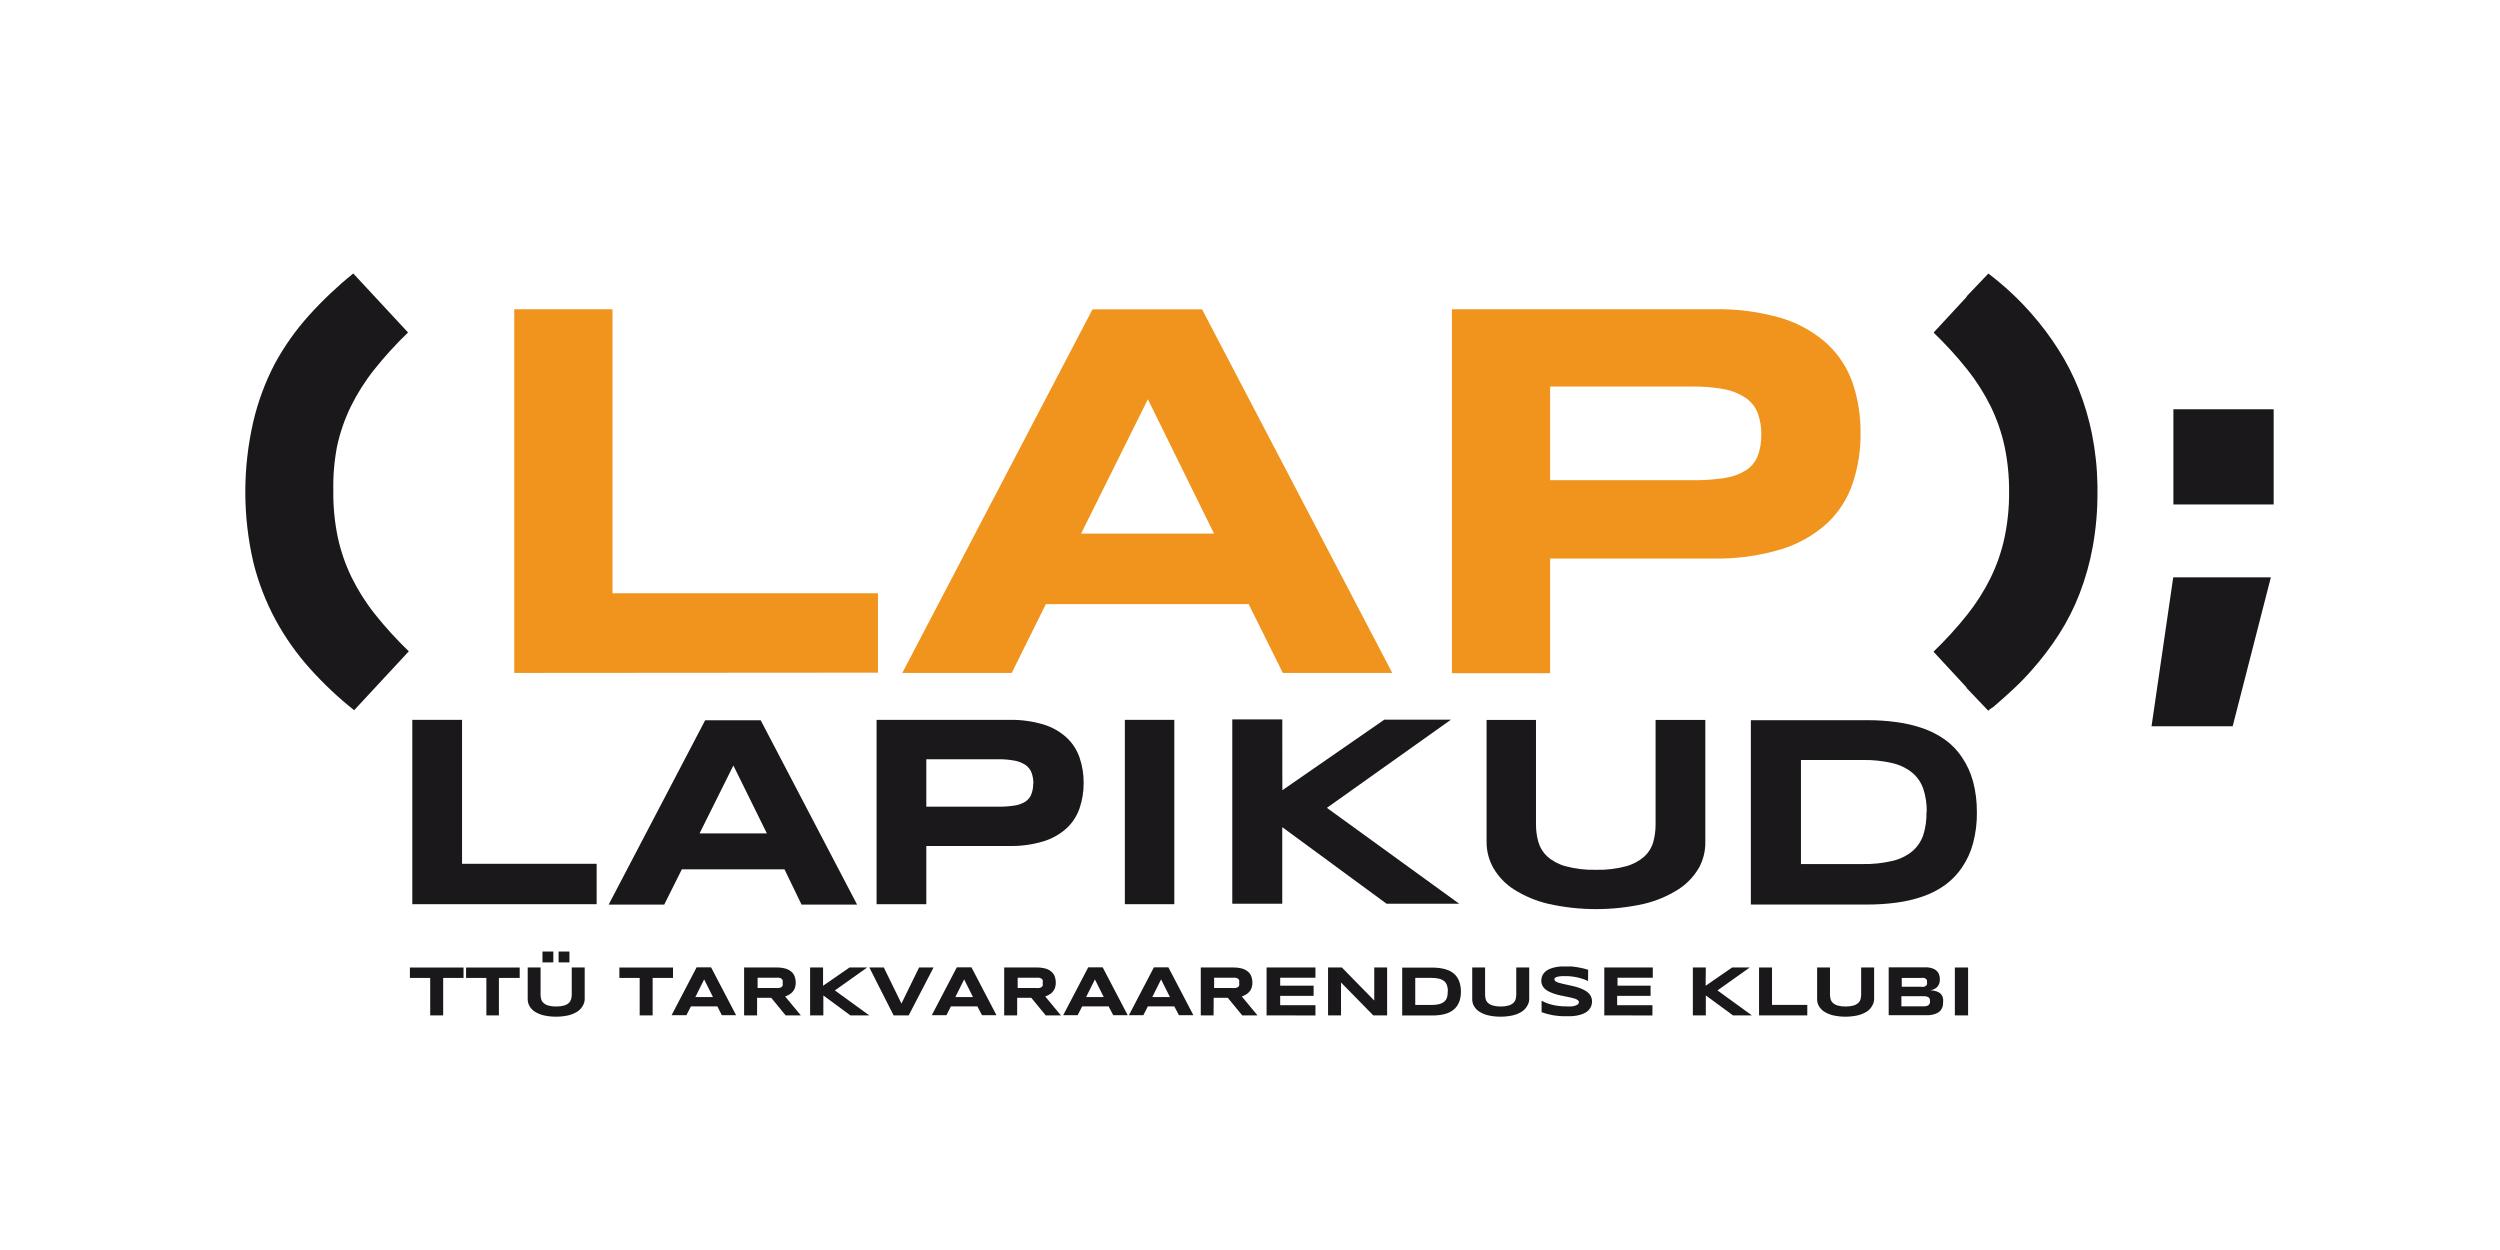
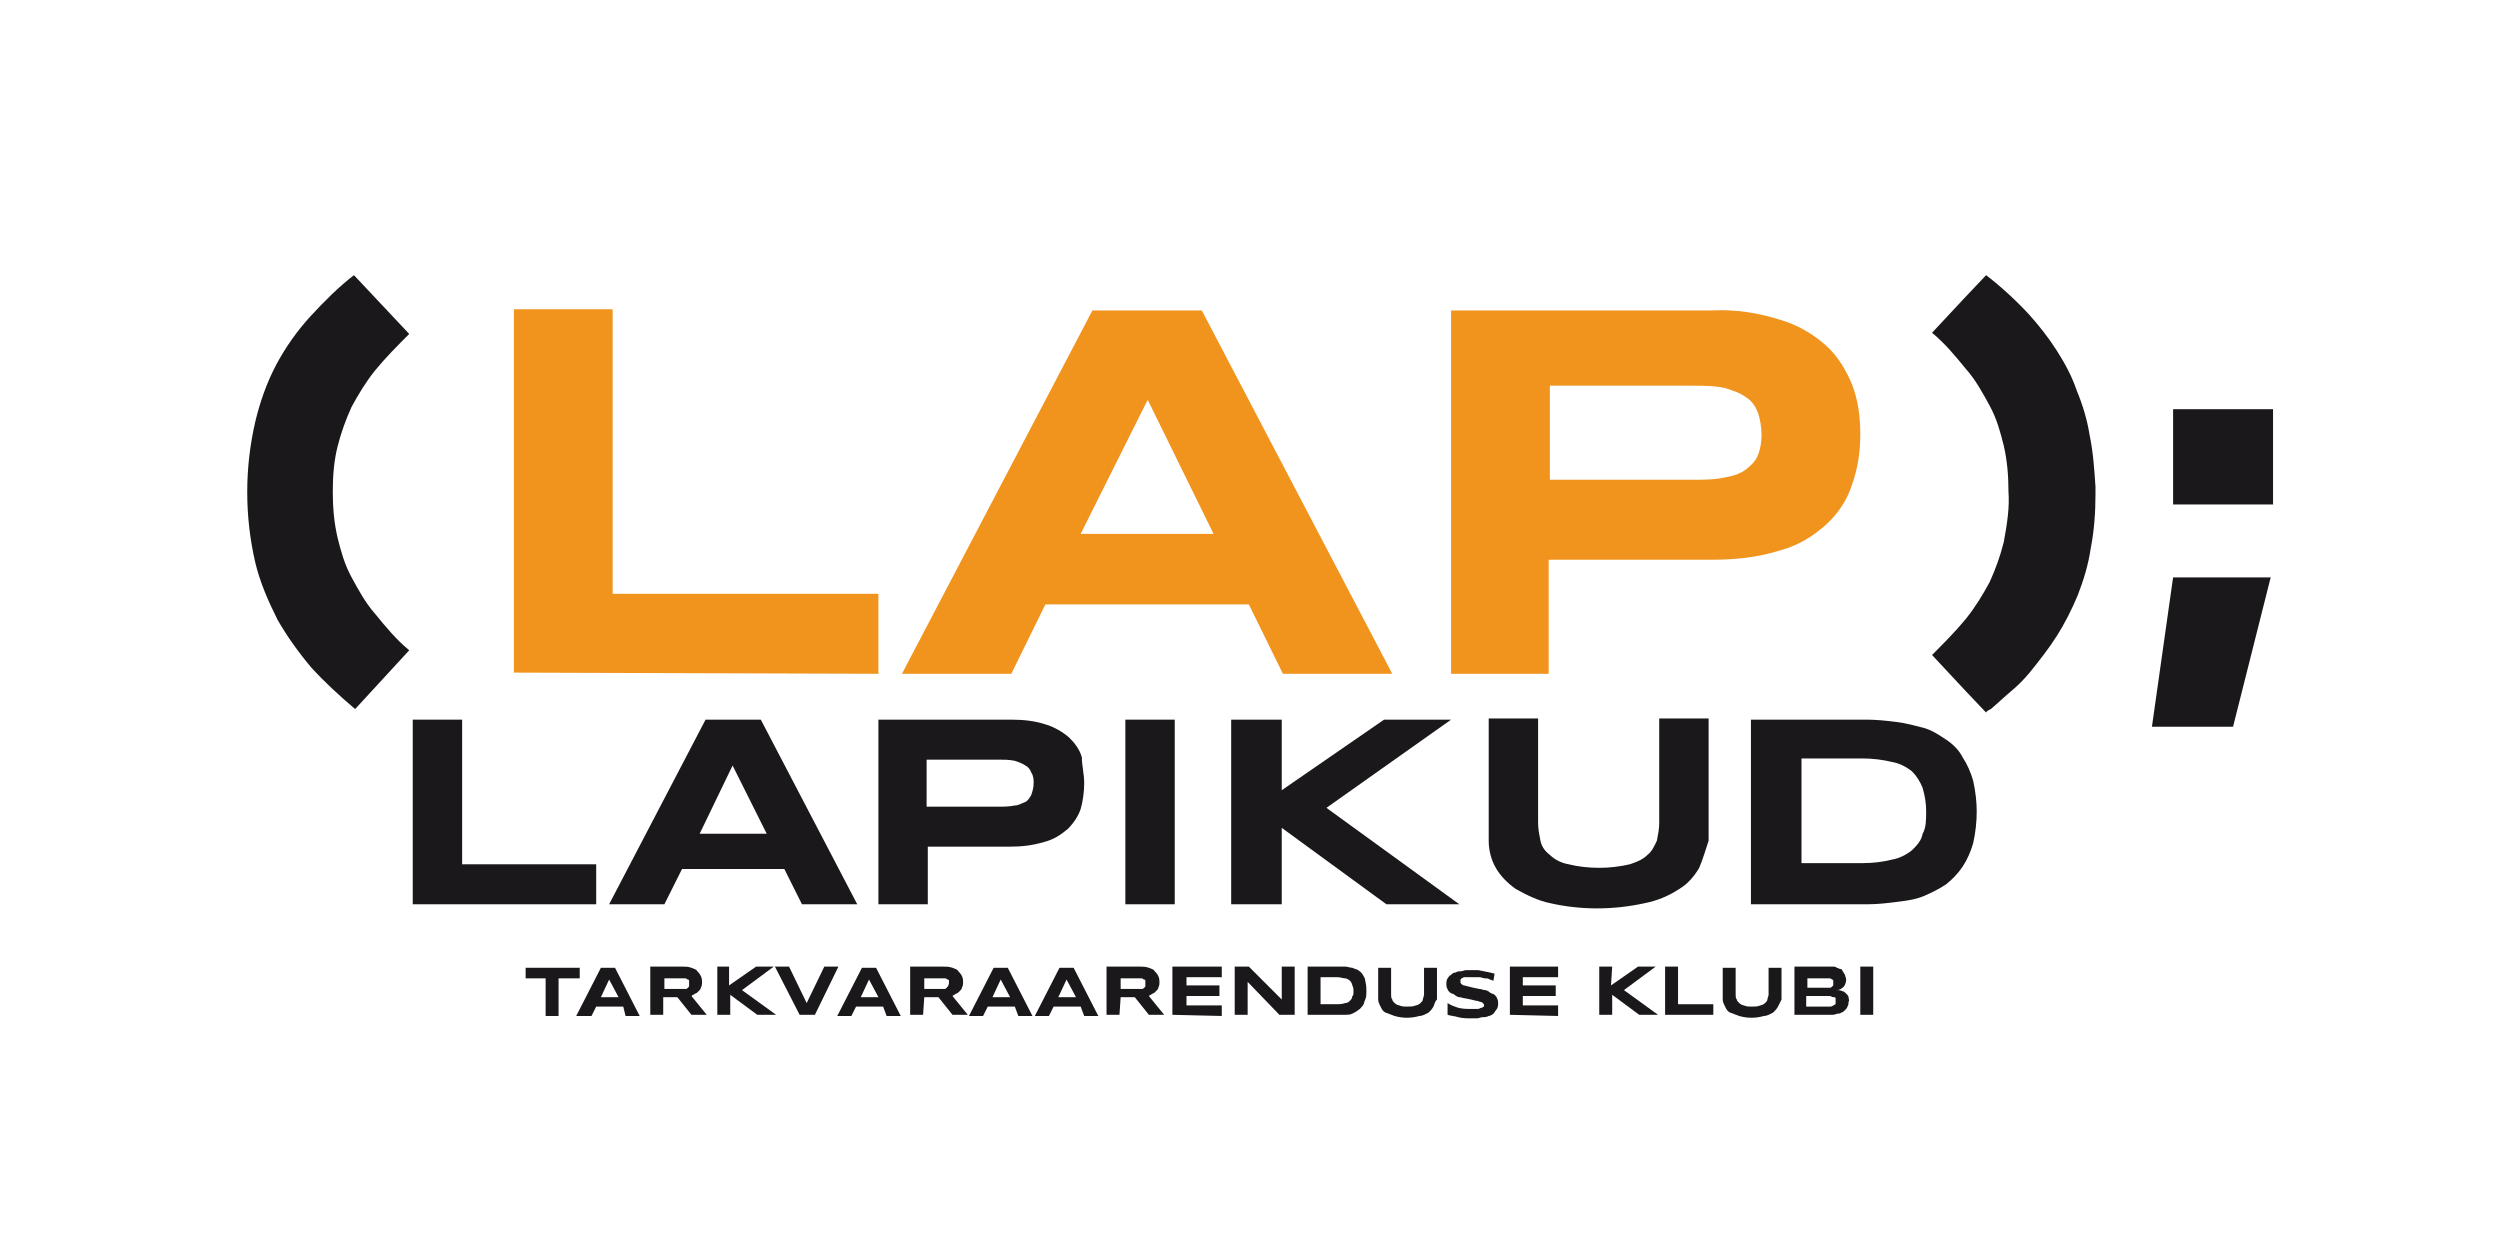
- <svg xmlns="http://www.w3.org/2000/svg" width="74.999mm" height="37.499mm" viewBox="0 0 74.999 37.499" version="1.1" id="svg4583">
-   <defs id="defs4577" />
+ <svg xmlns="http://www.w3.org/2000/svg" version="1.1" id="svg4583" x="0px" y="0px" viewBox="0 0 212.6 106.3" style="enable-background:new 0 0 212.6 106.3;" xml:space="preserve">
+   <style type="text/css">
+ 	.st0{fill:none;}
+ 	.st1{fill:#1A181B;}
+ 	.st2{fill:#F0941D;}
+ </style>
  <g id="layer1" transform="translate(0,-259.5006)">
-     <rect class="cls-3" x="0" y="259.501" width="74.999" height="37.499" id="rect390" style="fill:none;stroke-width:0.265" />
-     <path class="cls-4" d="m 12.369,286.626 v -5.53 h 1.492 v 4.318 h 4.038 v 1.212 z" id="path392" style="fill:#1a181b;fill-opacity:1;stroke-width:0.265" />
-     <path class="cls-4" d="m 23.535,285.581 h -3.08 l -0.529,1.058 h -1.667 l 2.895,-5.53 h 1.667 l 2.892,5.53 h -1.667 z m -2.548,-1.079 h 2.019 l -1.005,-2.037 z" id="path394" style="fill:#1a181b;fill-opacity:1;stroke-width:0.265" />
-     <path class="cls-4" d="m 32.509,282.985 a 2.312,2.312 0 0 1 -0.122,0.762 1.474,1.474 0 0 1 -0.389,0.601 1.836,1.836 0 0 1 -0.693,0.392 3.331,3.331 0 0 1 -1.037,0.14 h -2.479 v 1.746 h -1.492 v -5.53 h 3.969 a 3.379,3.379 0 0 1 1.037,0.138 1.818,1.818 0 0 1 0.693,0.392 1.476,1.476 0 0 1 0.389,0.598 2.297,2.297 0 0 1 0.124,0.762 z m -1.508,0.024 a 0.913,0.913 0 0 0 -0.056,-0.331 0.497,0.497 0 0 0 -0.18,-0.228 0.87,0.87 0 0 0 -0.325,-0.13 2.458,2.458 0 0 0 -0.495,-0.042 h -2.156 v 1.423 h 2.148 a 3.014,3.014 0 0 0 0.495,-0.034 0.844,0.844 0 0 0 0.325,-0.116 0.466,0.466 0 0 0 0.18,-0.214 0.863,0.863 0 0 0 0.058,-0.328 z" id="path396" style="fill:#1a181b;fill-opacity:1;stroke-width:0.265" />
-     <path class="cls-4" d="m 33.745,286.626 v -5.53 h 1.484 v 5.53 z" id="path398" style="fill:#1a181b;fill-opacity:1;stroke-width:0.265" />
-     <path class="cls-4" d="m 38.47,283.207 3.059,-2.117 h 2 l -3.723,2.646 3.969,2.876 h -2.178 l -3.13,-2.297 v 2.297 H 36.968 v -5.53 h 1.5 z" id="path400" style="fill:#1a181b;fill-opacity:1;stroke-width:0.265" />
-     <path class="cls-4" d="m 50.961,285.544 a 1.881,1.881 0 0 1 -0.616,0.64 3.358,3.358 0 0 1 -1.024,0.431 6.572,6.572 0 0 1 -2.873,0 3.35,3.35 0 0 1 -1.029,-0.431 1.884,1.884 0 0 1 -0.616,-0.64 1.572,1.572 0 0 1 -0.206,-0.794 v -3.651 h 1.482 v 3.13 a 1.91,1.91 0 0 0 0.071,0.529 0.945,0.945 0 0 0 0.265,0.434 1.368,1.368 0 0 0 0.548,0.294 3.175,3.175 0 0 0 0.915,0.108 3.141,3.141 0 0 0 0.91,-0.108 1.371,1.371 0 0 0 0.545,-0.294 0.931,0.931 0 0 0 0.265,-0.434 1.961,1.961 0 0 0 0.069,-0.529 v -3.13 h 1.492 v 3.664 a 1.572,1.572 0 0 1 -0.196,0.781 z" id="path402" style="fill:#1a181b;fill-opacity:1;stroke-width:0.265" />
-     <path class="cls-4" d="m 59.306,283.858 a 3.474,3.474 0 0 1 -0.116,0.945 2.405,2.405 0 0 1 -0.328,0.717 2.117,2.117 0 0 1 -0.508,0.529 2.611,2.611 0 0 1 -0.659,0.341 3.937,3.937 0 0 1 -0.794,0.188 6.302,6.302 0 0 1 -0.873,0.058 H 52.525 v -5.53 h 3.5 a 6.324,6.324 0 0 1 0.873,0.058 4.003,4.003 0 0 1 0.794,0.188 2.691,2.691 0 0 1 0.661,0.341 2.058,2.058 0 0 1 0.508,0.529 2.437,2.437 0 0 1 0.328,0.717 3.44,3.44 0 0 1 0.116,0.918 z m -1.505,0 a 2.101,2.101 0 0 0 -0.103,-0.693 1.093,1.093 0 0 0 -0.331,-0.484 1.487,1.487 0 0 0 -0.593,-0.286 3.625,3.625 0 0 0 -0.894,-0.095 h -1.852 v 3.122 h 1.852 a 3.617,3.617 0 0 0 0.894,-0.095 1.455,1.455 0 0 0 0.593,-0.288 1.119,1.119 0 0 0 0.331,-0.489 2.101,2.101 0 0 0 0.095,-0.691 z" id="path404" style="fill:#1a181b;fill-opacity:1;stroke-width:0.265" />
-     <path class="cls-4" d="m 13.295,288.838 v 1.124 h -0.389 v -1.124 h -0.609 v -0.312 h 1.609 v 0.312 z" id="path406" style="fill:#1a181b;fill-opacity:1;stroke-width:0.265" />
-     <path class="cls-4" d="m 14.967,288.838 v 1.124 h -0.376 v -1.124 h -0.609 v -0.312 h 1.609 v 0.312 z" id="path408" style="fill:#1a181b;fill-opacity:1;stroke-width:0.265" />
-     <path class="cls-4" d="m 17.478,289.682 a 0.489,0.489 0 0 1 -0.159,0.167 0.87,0.87 0 0 1 -0.265,0.111 1.712,1.712 0 0 1 -0.746,0 0.868,0.868 0 0 1 -0.265,-0.111 0.489,0.489 0 0 1 -0.159,-0.167 0.41,0.41 0 0 1 -0.053,-0.204 v -0.953 h 0.386 v 0.815 a 0.497,0.497 0 0 0 0.019,0.138 0.243,0.243 0 0 0 0.069,0.111 0.357,0.357 0 0 0 0.143,0.077 0.826,0.826 0 0 0 0.238,0.029 0.815,0.815 0 0 0 0.235,-0.029 0.357,0.357 0 0 0 0.143,-0.077 0.243,0.243 0 0 0 0.069,-0.111 0.508,0.508 0 0 0 0.019,-0.138 v -0.815 h 0.389 v 0.966 a 0.41,0.41 0 0 1 -0.064,0.191 z m -1.204,-1.31 v -0.325 h 0.325 v 0.325 z m 0.484,0 v -0.325 h 0.325 v 0.325 z" id="path410" style="fill:#1a181b;fill-opacity:1;stroke-width:0.265" />
-     <path class="cls-4" d="m 19.579,288.838 v 1.124 h -0.389 v -1.124 h -0.609 v -0.312 h 1.609 v 0.312 z" id="path412" style="fill:#1a181b;fill-opacity:1;stroke-width:0.265" />
-     <path class="cls-4" d="m 21.521,289.692 h -0.794 l -0.135,0.265 h -0.445 l 0.751,-1.437 h 0.434 l 0.751,1.437 h -0.429 z m -0.661,-0.28 h 0.529 l -0.265,-0.529 z" id="path414" style="fill:#1a181b;fill-opacity:1;stroke-width:0.265" />
-     <path class="cls-4" d="m 22.712,289.962 h -0.389 v -1.437 h 0.974 a 0.947,0.947 0 0 1 0.265,0.032 0.471,0.471 0 0 1 0.177,0.093 0.344,0.344 0 0 1 0.101,0.143 0.542,0.542 0 0 1 0.032,0.188 0.45,0.45 0 0 1 -0.026,0.159 0.37,0.37 0 0 1 -0.069,0.116 0.41,0.41 0 0 1 -0.101,0.082 0.688,0.688 0 0 1 -0.122,0.056 l 0.471,0.569 h -0.455 l -0.434,-0.529 h -0.423 z m 0.767,-0.984 a 0.204,0.204 0 0 0 0,-0.071 0.098,0.098 0 0 0 -0.037,-0.048 0.193,0.193 0 0 0 -0.071,-0.026 0.646,0.646 0 0 0 -0.114,0 h -0.529 v 0.307 h 0.529 a 0.632,0.632 0 0 0 0.114,0 0.193,0.193 0 0 0 0.071,-0.026 0.098,0.098 0 0 0 0.037,-0.048 0.206,0.206 0 0 0 0,-0.085 z" id="path416" style="fill:#1a181b;fill-opacity:1;stroke-width:0.265" />
-     <path class="cls-4" d="m 24.691,289.073 0.794,-0.548 h 0.529 l -0.968,0.688 1.032,0.749 h -0.566 l -0.812,-0.598 v 0.598 h -0.397 v -1.437 h 0.389 z" id="path418" style="fill:#1a181b;fill-opacity:1;stroke-width:0.265" />
-     <path class="cls-4" d="M 27.26,289.962 H 26.808 l -0.728,-1.437 h 0.434 l 0.529,1.082 0.529,-1.082 h 0.434 z" id="path420" style="fill:#1a181b;fill-opacity:1;stroke-width:0.265" />
-     <path class="cls-4" d="m 29.321,289.692 h -0.794 l -0.135,0.265 h -0.439 l 0.751,-1.437 h 0.439 l 0.751,1.437 h -0.434 z m -0.661,-0.28 h 0.529 l -0.265,-0.529 z" id="path422" style="fill:#1a181b;fill-opacity:1;stroke-width:0.265" />
-     <path class="cls-4" d="m 30.514,289.962 h -0.389 v -1.437 h 0.974 a 0.947,0.947 0 0 1 0.265,0.032 0.471,0.471 0 0 1 0.177,0.093 0.344,0.344 0 0 1 0.101,0.143 0.542,0.542 0 0 1 0.032,0.188 0.45,0.45 0 0 1 -0.026,0.159 0.37,0.37 0 0 1 -0.069,0.116 0.41,0.41 0 0 1 -0.101,0.082 0.688,0.688 0 0 1 -0.122,0.056 l 0.471,0.569 h -0.455 l -0.434,-0.529 h -0.423 z m 0.767,-0.984 a 0.204,0.204 0 0 0 0,-0.071 0.098,0.098 0 0 0 -0.037,-0.048 0.193,0.193 0 0 0 -0.071,-0.026 0.646,0.646 0 0 0 -0.114,0 h -0.529 v 0.307 h 0.529 a 0.632,0.632 0 0 0 0.114,0 0.193,0.193 0 0 0 0.071,-0.026 0.098,0.098 0 0 0 0.037,-0.048 0.206,0.206 0 0 0 -0.003,-0.085 z" id="path424" style="fill:#1a181b;fill-opacity:1;stroke-width:0.265" />
-     <path class="cls-4" d="m 33.258,289.692 h -0.794 l -0.135,0.265 h -0.434 l 0.751,-1.437 h 0.434 l 0.751,1.437 h -0.434 z m -0.675,-0.28 h 0.529 l -0.265,-0.529 z" id="path426" style="fill:#1a181b;fill-opacity:1;stroke-width:0.265" />
-     <path class="cls-4" d="m 35.229,289.692 h -0.794 l -0.135,0.265 h -0.434 l 0.751,-1.437 h 0.434 l 0.751,1.437 h -0.434 z m -0.661,-0.28 h 0.529 l -0.265,-0.529 z" id="path428" style="fill:#1a181b;fill-opacity:1;stroke-width:0.265" />
-     <path class="cls-4" d="m 36.407,289.962 h -0.384 v -1.437 h 0.974 a 0.947,0.947 0 0 1 0.265,0.032 0.471,0.471 0 0 1 0.177,0.093 0.344,0.344 0 0 1 0.101,0.143 0.542,0.542 0 0 1 0.032,0.188 0.45,0.45 0 0 1 -0.026,0.159 0.37,0.37 0 0 1 -0.069,0.116 0.41,0.41 0 0 1 -0.101,0.082 0.688,0.688 0 0 1 -0.122,0.056 l 0.471,0.569 h -0.458 l -0.434,-0.529 h -0.423 z m 0.767,-0.984 a 0.204,0.204 0 0 0 0,-0.071 0.098,0.098 0 0 0 -0.037,-0.048 0.193,0.193 0 0 0 -0.071,-0.026 0.646,0.646 0 0 0 -0.114,0 h -0.529 v 0.307 h 0.529 a 0.632,0.632 0 0 0 0.114,0 0.193,0.193 0 0 0 0.071,-0.026 0.098,0.098 0 0 0 0.037,-0.048 0.206,0.206 0 0 0 0,-0.085 z" id="path430" style="fill:#1a181b;fill-opacity:1;stroke-width:0.265" />
-     <path class="cls-4" d="m 37.997,289.962 v -1.437 h 1.466 v 0.307 h -1.058 v 0.238 h 1.003 v 0.307 h -1.003 v 0.28 h 1.058 v 0.307 z" id="path432" style="fill:#1a181b;fill-opacity:1;stroke-width:0.265" />
-     <path class="cls-4" d="m 41.198,289.962 -0.968,-0.987 v 0.987 h -0.389 v -1.437 h 0.415 l 0.971,0.992 v -0.992 h 0.386 v 1.437 z" id="path434" style="fill:#1a181b;fill-opacity:1;stroke-width:0.265" />
-     <path class="cls-4" d="m 43.828,289.242 a 0.905,0.905 0 0 1 -0.029,0.246 0.627,0.627 0 0 1 -0.085,0.188 0.55,0.55 0 0 1 -0.132,0.135 0.68,0.68 0 0 1 -0.172,0.09 1.035,1.035 0 0 1 -0.204,0.048 1.648,1.648 0 0 1 -0.228,0.016 h -0.913 v -1.437 h 0.91 a 1.627,1.627 0 0 1 0.228,0.016 1.035,1.035 0 0 1 0.204,0.048 0.699,0.699 0 0 1 0.172,0.087 0.529,0.529 0 0 1 0.132,0.135 0.638,0.638 0 0 1 0.085,0.188 0.894,0.894 0 0 1 0.032,0.241 z m -0.392,0 a 0.548,0.548 0 0 0 -0.026,-0.18 0.283,0.283 0 0 0 -0.085,-0.127 0.386,0.386 0 0 0 -0.153,-0.074 0.939,0.939 0 0 0 -0.233,-0.024 h -0.482 v 0.812 h 0.482 a 0.947,0.947 0 0 0 0.233,-0.024 0.378,0.378 0 0 0 0.153,-0.074 0.291,0.291 0 0 0 0.085,-0.127 0.548,0.548 0 0 0 0.021,-0.183 z" id="path436" style="fill:#1a181b;fill-opacity:1;stroke-width:0.265" />
-     <path class="cls-4" d="m 45.813,289.682 a 0.489,0.489 0 0 1 -0.159,0.167 0.87,0.87 0 0 1 -0.265,0.111 1.712,1.712 0 0 1 -0.746,0 0.868,0.868 0 0 1 -0.265,-0.111 0.489,0.489 0 0 1 -0.159,-0.167 0.41,0.41 0 0 1 -0.053,-0.204 v -0.953 h 0.386 v 0.815 a 0.497,0.497 0 0 0 0.019,0.138 0.243,0.243 0 0 0 0.069,0.111 0.357,0.357 0 0 0 0.143,0.077 0.826,0.826 0 0 0 0.238,0.029 0.815,0.815 0 0 0 0.235,-0.029 0.357,0.357 0 0 0 0.143,-0.077 0.243,0.243 0 0 0 0.069,-0.111 0.508,0.508 0 0 0 0.019,-0.138 v -0.815 h 0.389 v 0.966 a 0.41,0.41 0 0 1 -0.064,0.191 z" id="path438" style="fill:#1a181b;fill-opacity:1;stroke-width:0.265" />
-     <path class="cls-4" d="m 47.641,288.93 -0.108,-0.045 a 1.587,1.587 0 0 0 -0.151,-0.048 1.741,1.741 0 0 0 -0.185,-0.037 1.355,1.355 0 0 0 -0.204,-0.016 h -0.143 l -0.101,0.013 -0.064,0.018 -0.037,0.021 a 0.056,0.056 0 0 0 -0.016,0.024 0.069,0.069 0 0 0 0,0.021 0.069,0.069 0 0 0 0.032,0.056 0.31,0.31 0 0 0 0.085,0.042 l 0.127,0.034 0.153,0.034 0.167,0.037 c 0.058,0.013 0.114,0.029 0.167,0.048 a 1.188,1.188 0 0 1 0.153,0.064 0.59,0.59 0 0 1 0.127,0.085 0.365,0.365 0 0 1 0.085,0.111 0.315,0.315 0 0 1 0.032,0.143 0.397,0.397 0 0 1 -0.037,0.177 0.381,0.381 0 0 1 -0.098,0.124 0.492,0.492 0 0 1 -0.143,0.082 0.982,0.982 0 0 1 -0.169,0.048 1.4,1.4 0 0 1 -0.18,0.021 h -0.172 a 2.082,2.082 0 0 1 -0.394,-0.034 1.974,1.974 0 0 1 -0.32,-0.087 v -0.344 a 1.323,1.323 0 0 0 0.328,0.124 1.646,1.646 0 0 0 0.392,0.045 1.265,1.265 0 0 0 0.201,0 0.495,0.495 0 0 0 0.122,-0.034 0.14,0.14 0 0 0 0.061,-0.045 0.085,0.085 0 0 0 0.016,-0.045 0.077,0.077 0 0 0 -0.032,-0.061 0.291,0.291 0 0 0 -0.085,-0.045 1.079,1.079 0 0 0 -0.127,-0.034 l -0.153,-0.032 -0.167,-0.034 q -0.085,-0.018 -0.167,-0.045 a 1.238,1.238 0 0 1 -0.153,-0.061 0.558,0.558 0 0 1 -0.127,-0.079 0.352,0.352 0 0 1 -0.085,-0.108 0.307,0.307 0 0 1 -0.032,-0.143 0.373,0.373 0 0 1 0.034,-0.164 0.357,0.357 0 0 1 0.09,-0.116 0.476,0.476 0 0 1 0.132,-0.079 0.876,0.876 0 0 1 0.159,-0.048 1.339,1.339 0 0 1 0.167,-0.024 h 0.161 q 0.085,0 0.172,0 l 0.175,0.024 0.167,0.034 0.148,0.042 z" id="path440" style="fill:#1a181b;fill-opacity:1;stroke-width:0.265" />
-     <path class="cls-4" d="m 48.128,289.962 v -1.437 h 1.455 v 0.307 H 48.525 v 0.238 h 0.992 v 0.307 h -1.003 v 0.28 h 1.058 v 0.307 z" id="path442" style="fill:#1a181b;fill-opacity:1;stroke-width:0.265" />
-     <path class="cls-4" d="m 51.168,289.073 0.794,-0.548 h 0.529 l -0.968,0.688 1.032,0.749 h -0.566 l -0.815,-0.598 v 0.598 h -0.389 v -1.437 h 0.389 z" id="path444" style="fill:#1a181b;fill-opacity:1;stroke-width:0.265" />
-     <path class="cls-4" d="m 52.771,289.962 v -1.437 h 0.389 v 1.122 h 1.058 v 0.315 z" id="path446" style="fill:#1a181b;fill-opacity:1;stroke-width:0.265" />
-     <path class="cls-4" d="m 56.16,289.682 a 0.487,0.487 0 0 1 -0.159,0.167 0.873,0.873 0 0 1 -0.265,0.111 1.712,1.712 0 0 1 -0.746,0 0.87,0.87 0 0 1 -0.265,-0.111 0.487,0.487 0 0 1 -0.159,-0.167 0.407,0.407 0 0 1 -0.053,-0.204 v -0.953 h 0.386 v 0.815 a 0.497,0.497 0 0 0 0.019,0.138 0.243,0.243 0 0 0 0.069,0.111 0.357,0.357 0 0 0 0.143,0.077 0.826,0.826 0 0 0 0.238,0.029 0.815,0.815 0 0 0 0.235,-0.029 0.357,0.357 0 0 0 0.143,-0.077 0.241,0.241 0 0 0 0.069,-0.111 0.508,0.508 0 0 0 0.019,-0.138 v -0.815 h 0.389 v 0.966 a 0.407,0.407 0 0 1 -0.064,0.191 z" id="path448" style="fill:#1a181b;fill-opacity:1;stroke-width:0.265" />
-     <path class="cls-4" d="m 58.293,289.568 a 0.431,0.431 0 0 1 -0.021,0.146 0.323,0.323 0 0 1 -0.061,0.106 0.307,0.307 0 0 1 -0.095,0.071 0.561,0.561 0 0 1 -0.122,0.045 0.908,0.908 0 0 1 -0.143,0.021 h -0.156 -1.035 v -1.437 h 1.024 0.124 a 0.762,0.762 0 0 1 0.119,0.018 0.484,0.484 0 0 1 0.106,0.04 0.288,0.288 0 0 1 0.085,0.066 0.291,0.291 0 0 1 0.056,0.098 0.405,0.405 0 0 1 0.021,0.135 0.333,0.333 0 0 1 -0.069,0.222 0.357,0.357 0 0 1 -0.217,0.108 0.746,0.746 0 0 1 0.18,0.032 0.339,0.339 0 0 1 0.122,0.066 0.265,0.265 0 0 1 0.069,0.103 0.421,0.421 0 0 1 0.013,0.159 z m -0.484,-0.606 a 0.164,0.164 0 0 0 0,-0.053 0.098,0.098 0 0 0 -0.032,-0.042 0.164,0.164 0 0 0 -0.058,-0.029 0.341,0.341 0 0 0 -0.095,0 h -0.572 v 0.265 h 0.572 a 0.37,0.37 0 0 0 0.095,0 0.161,0.161 0 0 0 0.058,-0.029 0.093,0.093 0 0 0 0.032,-0.042 0.164,0.164 0 0 0 0,-0.069 z m 0.09,0.569 a 0.161,0.161 0 0 0 -0.016,-0.079 0.108,0.108 0 0 0 -0.053,-0.045 0.286,0.286 0 0 0 -0.093,-0.021 h -0.135 -0.561 v 0.304 h 0.561 0.135 a 0.265,0.265 0 0 0 0.093,-0.021 0.111,0.111 0 0 0 0.053,-0.048 0.161,0.161 0 0 0 0.016,-0.098 z" id="path450" style="fill:#1a181b;fill-opacity:1;stroke-width:0.265" />
-     <path class="cls-4" d="m 58.645,289.962 v -1.437 h 0.397 v 1.437 z" id="path452" style="fill:#1a181b;fill-opacity:1;stroke-width:0.265" />
-     <path class="cls-4" d="m 9.999,274.259 a 6.432,6.432 0 0 0 0.135,1.363 5.268,5.268 0 0 0 0.413,1.196 6.133,6.133 0 0 0 0.704,1.111 11.396,11.396 0 0 0 1.013,1.111 l -1.64,1.767 a 10.848,10.848 0 0 1 -1.323,-1.246 7.654,7.654 0 0 1 -1.032,-1.46 7.377,7.377 0 0 1 -0.672,-1.744 9.379,9.379 0 0 1 0,-4.199 7.379,7.379 0 0 1 0.646,-1.744 7.551,7.551 0 0 1 1.032,-1.458 11.523,11.523 0 0 1 1.323,-1.251 l 1.643,1.77 a 11.377,11.377 0 0 0 -1.013,1.111 6.133,6.133 0 0 0 -0.704,1.111 5.271,5.271 0 0 0 -0.413,1.196 6.432,6.432 0 0 0 -0.111,1.365 z" id="path454" style="fill:#1a181b;fill-opacity:1;stroke-width:0.265" />
-     <path class="cls-2" d="m 15.428,279.688 v -10.909 h 2.947 v 8.52 h 7.964 v 2.381 z" id="path456" style="fill:#f0941d;fill-opacity:1;stroke-width:0.265" />
-     <path class="cls-2" d="m 37.46,277.625 h -6.085 l -1.024,2.064 h -3.283 l 5.707,-10.909 h 3.286 l 5.707,10.909 h -3.283 z m -5.027,-2.117 h 3.987 l -1.984,-4.03 z" id="path458" style="fill:#f0941d;fill-opacity:1;stroke-width:0.265" />
-     <path class="cls-2" d="m 55.816,272.502 a 4.567,4.567 0 0 1 -0.238,1.505 2.91,2.91 0 0 1 -0.77,1.196 3.63,3.63 0 0 1 -1.371,0.775 6.585,6.585 0 0 1 -2.048,0.278 h -4.887 v 3.44 h -2.945 v -10.917 h 7.837 a 6.67,6.67 0 0 1 2.048,0.265 3.59,3.59 0 0 1 1.371,0.77 2.91,2.91 0 0 1 0.767,1.18 4.535,4.535 0 0 1 0.235,1.508 z m -2.977,0.048 a 1.794,1.794 0 0 0 -0.108,-0.656 0.976,0.976 0 0 0 -0.352,-0.45 1.714,1.714 0 0 0 -0.643,-0.265 4.847,4.847 0 0 0 -0.976,-0.082 h -4.257 v 2.81 h 4.255 a 5.958,5.958 0 0 0 0.976,-0.066 1.667,1.667 0 0 0 0.643,-0.23 0.915,0.915 0 0 0 0.352,-0.426 1.699,1.699 0 0 0 0.108,-0.627 z" id="path460" style="fill:#f0941d;fill-opacity:1;stroke-width:0.265" />
-     <path class="cls-4" d="m 60.272,274.259 a 6.44,6.44 0 0 0 -0.135,-1.363 5.292,5.292 0 0 0 -0.413,-1.196 6.154,6.154 0 0 0 -0.704,-1.111 11.396,11.396 0 0 0 -1.013,-1.111 l 0.992,-1.072 v -0.016 l 0.651,-0.683 a 8.636,8.636 0 0 1 1.302,1.214 8.52,8.52 0 0 1 0.794,1.058 7.08,7.08 0 0 1 0.611,1.188 7.75,7.75 0 0 1 0.402,1.355 8.602,8.602 0 0 1 0.164,1.548 v 0.198 a 8.996,8.996 0 0 1 -0.14,1.627 7.813,7.813 0 0 1 -0.394,1.41 6.821,6.821 0 0 1 -0.619,1.222 8.7,8.7 0 0 1 -0.818,1.077 q -0.265,0.302 -0.561,0.577 -0.296,0.275 -0.593,0.529 l -0.074,0.048 a 0.484,0.484 0 0 0 -0.077,0.064 l -0.651,-0.683 v -0.016 l -0.992,-1.072 a 11.411,11.411 0 0 0 1.013,-1.111 6.154,6.154 0 0 0 0.704,-1.111 5.292,5.292 0 0 0 0.413,-1.196 6.44,6.44 0 0 0 0.138,-1.376 z" id="path462" style="fill:#1a181b;fill-opacity:1;stroke-width:0.265" />
-     <path class="cls-4" d="m 66.979,281.289 h -2.434 l 0.651,-4.469 h 2.929 z m -1.778,-6.654 v -2.857 h 3.008 v 2.857 z" id="path464" style="fill:#1a181b;fill-opacity:1;stroke-width:0.265" />
+     <rect id="rect390" y="259.5" class="st0" width="212.6" height="106.3" />
+     <path id="path392" class="st1" d="M35.1,336.4v-15.7h4.2V333h11.4v3.4H35.1z" />
+     <path id="path394" class="st1" d="M66.7,333.4H58l-1.5,3h-4.7l8.2-15.7h4.7l8.2,15.7h-4.7   L66.7,333.4z M59.5,330.4h5.7l-2.9-5.8L59.5,330.4z" />
+     <path id="path396" class="st1" d="M92.2,326.1c0,0.7-0.1,1.5-0.3,2.2c-0.2,0.6-0.6,1.2-1.1,1.7   c-0.6,0.5-1.2,0.9-2,1.1c-1,0.3-1.9,0.4-2.9,0.4h-7v4.9h-4.2v-15.7h11.3c1,0,2,0.1,2.9,0.4c0.7,0.2,1.4,0.6,2,1.1   c0.5,0.5,0.9,1,1.1,1.7C92,324.6,92.2,325.3,92.2,326.1L92.2,326.1z M87.9,326.1c0-0.3,0-0.6-0.2-0.9c-0.1-0.3-0.3-0.5-0.5-0.6   c-0.3-0.2-0.6-0.3-0.9-0.4c-0.5-0.1-0.9-0.1-1.4-0.1h-6.1v4h6.1c0.5,0,0.9,0,1.4-0.1c0.3,0,0.6-0.2,0.9-0.3   c0.2-0.1,0.4-0.4,0.5-0.6C87.8,326.8,87.9,326.5,87.9,326.1L87.9,326.1z" />
+     <path id="path398" class="st1" d="M95.7,336.4v-15.7h4.2v15.7H95.7z" />
+     <path id="path400" class="st1" d="M109,326.7l8.7-6h5.7l-10.6,7.5l11.3,8.2h-6.2l-8.9-6.5v6.5   h-4.3v-15.7h4.3L109,326.7z" />
+     <path id="path402" class="st1" d="M144.5,333.3c-0.4,0.7-1,1.4-1.7,1.8c-0.9,0.6-1.9,1-2.9,1.2   c-2.7,0.6-5.5,0.6-8.1,0c-1-0.2-2-0.7-2.9-1.2c-0.7-0.5-1.3-1.1-1.7-1.8c-0.4-0.7-0.6-1.5-0.6-2.3v-10.4h4.2v8.9   c0,0.5,0.1,1,0.2,1.5c0.1,0.5,0.4,0.9,0.8,1.2c0.4,0.4,1,0.7,1.6,0.8c0.8,0.2,1.7,0.3,2.6,0.3c0.9,0,1.7-0.1,2.6-0.3   c0.6-0.2,1.1-0.4,1.5-0.8c0.4-0.3,0.6-0.8,0.8-1.2c0.1-0.5,0.2-1,0.2-1.5v-8.9h4.2v10.4C145,331.9,144.8,332.6,144.5,333.3   L144.5,333.3z" />
+     <path id="path404" class="st1" d="M168.1,328.5c0,0.9-0.1,1.8-0.3,2.7c-0.2,0.7-0.5,1.4-0.9,2   c-0.4,0.6-0.9,1.1-1.4,1.5c-0.6,0.4-1.2,0.7-1.9,1c-0.7,0.3-1.5,0.4-2.3,0.5c-0.8,0.1-1.6,0.2-2.5,0.2h-9.9v-15.7h9.9   c0.8,0,1.7,0.1,2.5,0.2c0.8,0.1,1.5,0.3,2.3,0.5c0.7,0.2,1.3,0.6,1.9,1c0.6,0.4,1.1,0.9,1.4,1.5c0.4,0.6,0.7,1.3,0.9,2   C168,326.8,168.1,327.7,168.1,328.5L168.1,328.5z M163.8,328.5c0-0.7-0.1-1.3-0.3-2c-0.2-0.5-0.5-1-0.9-1.4   c-0.5-0.4-1.1-0.7-1.7-0.8c-0.8-0.2-1.7-0.3-2.5-0.3h-5.2v8.9h5.2c0.9,0,1.7-0.1,2.5-0.3c0.6-0.1,1.2-0.4,1.7-0.8   c0.4-0.4,0.8-0.8,0.9-1.4C163.8,329.9,163.8,329.2,163.8,328.5L163.8,328.5z" />
+     <path id="path412" class="st1" d="M47.5,342.7v3.2h-1.1v-3.2h-1.7v-0.9h4.6v0.9H47.5z" />
+     <path id="path414" class="st1" d="M53,345.1h-2.3l-0.4,0.8h-1.3l2.1-4.1h1.2l2.1,4.1h-1.2   L53,345.1z M51.1,344.3h1.5l-0.8-1.5L51.1,344.3z" />
+     <path id="path416" class="st1" d="M56.4,345.8h-1.1v-4.1H58c0.3,0,0.5,0,0.8,0.1   c0.2,0.1,0.4,0.1,0.5,0.3c0.1,0.1,0.2,0.2,0.3,0.4c0.1,0.2,0.1,0.4,0.1,0.5c0,0.2,0,0.3-0.1,0.5c0,0.1-0.1,0.2-0.2,0.3   c-0.1,0.1-0.2,0.2-0.3,0.2c-0.1,0.1-0.2,0.1-0.3,0.2l1.3,1.6h-1.3l-1.2-1.5h-1.2V345.8z M58.6,343.1c0-0.1,0-0.1,0-0.2   c0-0.1-0.1-0.1-0.1-0.1c-0.1,0-0.1-0.1-0.2-0.1c-0.1,0-0.2,0-0.3,0h-1.5v0.9h1.5c0.1,0,0.2,0,0.3,0c0.1,0,0.1,0,0.2-0.1   c0,0,0.1-0.1,0.1-0.1C58.6,343.2,58.6,343.1,58.6,343.1L58.6,343.1z" />
+     <path id="path418" class="st1" d="M62,343.3l2.3-1.6h1.5l-2.7,2l2.9,2.1h-1.6l-2.3-1.7v1.7h-1.1   v-4.1H62L62,343.3z" />
+     <path id="path420" class="st1" d="M69.3,345.8H68l-2.1-4.1h1.2l1.5,3.1l1.5-3.1h1.2L69.3,345.8z" />
+     <path id="path422" class="st1" d="M75.1,345.1h-2.3l-0.4,0.8h-1.2l2.1-4.1h1.2l2.1,4.1h-1.2   L75.1,345.1z M73.2,344.3h1.5l-0.8-1.5L73.2,344.3z" />
+     <path id="path424" class="st1" d="M78.5,345.8h-1.1v-4.1h2.8c0.3,0,0.5,0,0.8,0.1   c0.2,0.1,0.4,0.1,0.5,0.3c0.1,0.1,0.2,0.2,0.3,0.4c0.1,0.2,0.1,0.4,0.1,0.5c0,0.2,0,0.3-0.1,0.5c0,0.1-0.1,0.2-0.2,0.3   c-0.1,0.1-0.2,0.2-0.3,0.2c-0.1,0.1-0.2,0.1-0.3,0.2l1.3,1.6h-1.3l-1.2-1.5h-1.2L78.5,345.8z M80.7,343.1c0-0.1,0-0.1,0-0.2   c0-0.1-0.1-0.1-0.1-0.1c-0.1,0-0.1-0.1-0.2-0.1c-0.1,0-0.2,0-0.3,0h-1.5v0.9H80c0.1,0,0.2,0,0.3,0c0.1,0,0.1,0,0.2-0.1   c0,0,0.1-0.1,0.1-0.1C80.7,343.2,80.7,343.1,80.7,343.1L80.7,343.1z" />
+     <path id="path426" class="st1" d="M86.3,345.1H84l-0.4,0.8h-1.2l2.1-4.1h1.2l2.1,4.1h-1.2   L86.3,345.1z M84.4,344.3h1.5l-0.8-1.5L84.4,344.3z" />
+     <path id="path428" class="st1" d="M91.9,345.1h-2.3l-0.4,0.8H88l2.1-4.1h1.2l2.1,4.1h-1.2   L91.9,345.1z M90,344.3h1.5l-0.8-1.5L90,344.3z" />
+     <path id="path430" class="st1" d="M95.2,345.8h-1.1v-4.1h2.8c0.3,0,0.5,0,0.8,0.1   c0.2,0.1,0.4,0.1,0.5,0.3c0.1,0.1,0.2,0.2,0.3,0.4c0.1,0.2,0.1,0.4,0.1,0.5c0,0.2,0,0.3-0.1,0.5c0,0.1-0.1,0.2-0.2,0.3   c-0.1,0.1-0.2,0.2-0.3,0.2c-0.1,0.1-0.2,0.1-0.3,0.2l1.3,1.6h-1.3l-1.2-1.5h-1.2L95.2,345.8z M97.4,343.1c0-0.1,0-0.1,0-0.2   c0-0.1-0.1-0.1-0.1-0.1c-0.1,0-0.1-0.1-0.2-0.1c-0.1,0-0.2,0-0.3,0h-1.5v0.9h1.5c0.1,0,0.2,0,0.3,0c0.1,0,0.1,0,0.2-0.1   c0,0,0.1-0.1,0.1-0.1C97.4,343.2,97.4,343.1,97.4,343.1L97.4,343.1z" />
+     <path id="path432" class="st1" d="M99.7,345.8v-4.1h4.2v0.9h-3v0.7h2.8v0.9h-2.8v0.8h3v0.9   L99.7,345.8z" />
+     <path id="path434" class="st1" d="M108.8,345.8l-2.7-2.8v2.8h-1.1v-4.1h1.2l2.8,2.8v-2.8h1.1v4.1   H108.8z" />
+     <path id="path436" class="st1" d="M116.2,343.8c0,0.2,0,0.5-0.1,0.7c-0.1,0.2-0.1,0.4-0.2,0.5   c-0.1,0.1-0.2,0.3-0.4,0.4c-0.1,0.1-0.3,0.2-0.5,0.3c-0.2,0.1-0.4,0.1-0.6,0.1c-0.2,0-0.4,0-0.6,0h-2.6v-4.1h2.6c0.2,0,0.4,0,0.6,0   c0.2,0,0.4,0.1,0.6,0.1c0.2,0.1,0.3,0.1,0.5,0.2c0.1,0.1,0.3,0.2,0.4,0.4c0.1,0.2,0.2,0.3,0.2,0.5   C116.2,343.3,116.2,343.6,116.2,343.8L116.2,343.8z M115.1,343.8c0-0.2,0-0.3-0.1-0.5c0-0.1-0.1-0.3-0.2-0.4   c-0.1-0.1-0.3-0.2-0.4-0.2c-0.2,0-0.4-0.1-0.7-0.1h-1.4v2.3h1.4c0.2,0,0.4,0,0.7-0.1c0.2,0,0.3-0.1,0.4-0.2   c0.1-0.1,0.2-0.2,0.2-0.4C115.1,344.2,115.1,344,115.1,343.8L115.1,343.8z" />
+     <path id="path438" class="st1" d="M121.9,345.1c-0.1,0.2-0.3,0.4-0.4,0.5   c-0.2,0.1-0.5,0.3-0.8,0.3c-0.7,0.2-1.4,0.2-2.1,0c-0.3-0.1-0.5-0.2-0.8-0.3c-0.2-0.1-0.3-0.3-0.4-0.5c-0.1-0.2-0.2-0.4-0.2-0.6   v-2.7h1.1v2.3c0,0.1,0,0.3,0.1,0.4c0,0.1,0.1,0.2,0.2,0.3c0.1,0.1,0.3,0.2,0.4,0.2c0.2,0.1,0.4,0.1,0.7,0.1c0.2,0,0.5,0,0.7-0.1   c0.1,0,0.3-0.1,0.4-0.2c0.1-0.1,0.2-0.2,0.2-0.3c0-0.1,0.1-0.3,0.1-0.4v-2.3h1.1v2.7C122,344.7,122,344.9,121.9,345.1L121.9,345.1z   " />
+     <path id="path440" class="st1" d="M127,342.9l-0.3-0.1c-0.1-0.1-0.3-0.1-0.4-0.1   c-0.2,0-0.3-0.1-0.5-0.1c-0.2,0-0.4,0-0.6,0h-0.4l-0.3,0l-0.2,0.1l-0.1,0.1c0,0,0,0,0,0.1c0,0,0,0,0,0.1c0,0.1,0,0.1,0.1,0.2   c0.1,0.1,0.2,0.1,0.2,0.1l0.4,0.1l0.4,0.1l0.5,0.1c0.2,0,0.3,0.1,0.5,0.1c0.1,0,0.3,0.1,0.4,0.2c0.1,0.1,0.3,0.1,0.4,0.2   c0.1,0.1,0.2,0.2,0.2,0.3c0.1,0.1,0.1,0.3,0.1,0.4c0,0.2,0,0.3-0.1,0.5c-0.1,0.1-0.2,0.3-0.3,0.4c-0.1,0.1-0.3,0.2-0.4,0.2   c-0.2,0.1-0.3,0.1-0.5,0.1c-0.2,0-0.3,0.1-0.5,0.1h-0.5c-0.4,0-0.7,0-1.1-0.1c-0.3-0.1-0.6-0.1-0.9-0.2v-1c0.3,0.2,0.6,0.3,0.9,0.4   c0.4,0.1,0.7,0.1,1.1,0.1c0.2,0,0.4,0,0.6,0c0.1,0,0.2-0.1,0.3-0.1c0.1,0,0.1-0.1,0.2-0.1c0,0,0-0.1,0-0.1c0-0.1,0-0.1-0.1-0.2   c-0.1-0.1-0.2-0.1-0.2-0.1c-0.1,0-0.2-0.1-0.4-0.1l-0.4-0.1l-0.5-0.1c-0.2,0-0.3-0.1-0.5-0.1c-0.1,0-0.3-0.1-0.4-0.2   c-0.1-0.1-0.3-0.1-0.4-0.2c-0.1-0.1-0.2-0.2-0.2-0.3c-0.1-0.1-0.1-0.3-0.1-0.4c0-0.2,0-0.3,0.1-0.5c0.1-0.1,0.1-0.2,0.3-0.3   c0.1-0.1,0.2-0.2,0.4-0.2c0.1-0.1,0.3-0.1,0.4-0.1c0.2,0,0.3-0.1,0.5-0.1h0.5c0.2,0,0.3,0,0.5,0l0.5,0.1l0.5,0.1l0.4,0.1L127,342.9   z" />
+     <path id="path442" class="st1" d="M128.4,345.8v-4.1h4.1v0.9h-3v0.7h2.8v0.9h-2.8v0.8h3v0.9   L128.4,345.8z" />
+     <path id="path444" class="st1" d="M137,343.3l2.3-1.6h1.5l-2.7,2l2.9,2.1h-1.6l-2.3-1.7v1.7H136   v-4.1h1.1L137,343.3z" />
+     <path id="path446" class="st1" d="M141.6,345.8v-4.1h1.1v3.2h3v0.9H141.6z" />
+     <path id="path448" class="st1" d="M151.2,345.1c-0.1,0.2-0.3,0.4-0.4,0.5   c-0.2,0.1-0.5,0.3-0.8,0.3c-0.7,0.2-1.4,0.2-2.1,0c-0.3-0.1-0.5-0.2-0.8-0.3c-0.2-0.1-0.3-0.3-0.4-0.5c-0.1-0.2-0.2-0.4-0.2-0.6   v-2.7h1.1v2.3c0,0.1,0,0.3,0.1,0.4c0,0.1,0.1,0.2,0.2,0.3c0.1,0.1,0.3,0.2,0.4,0.2c0.2,0.1,0.4,0.1,0.7,0.1c0.2,0,0.5,0,0.7-0.1   c0.1,0,0.3-0.1,0.4-0.2c0.1-0.1,0.2-0.2,0.2-0.3c0-0.1,0.1-0.3,0.1-0.4v-2.3h1.1v2.7C151.4,344.7,151.3,344.9,151.2,345.1   L151.2,345.1z" />
+     <path id="path450" class="st1" d="M157.2,344.7c0,0.1,0,0.3-0.1,0.4c0,0.1-0.1,0.2-0.2,0.3   c-0.1,0.1-0.2,0.2-0.3,0.2c-0.1,0.1-0.2,0.1-0.3,0.1c-0.1,0-0.3,0.1-0.4,0.1h-0.4h-2.9v-4.1h2.9h0.4c0.1,0,0.2,0,0.3,0.1   c0.1,0,0.2,0.1,0.3,0.1c0.1,0,0.2,0.1,0.2,0.2c0.1,0.1,0.1,0.2,0.2,0.3c0,0.1,0.1,0.3,0.1,0.4c0,0.2-0.1,0.5-0.2,0.6   c-0.2,0.2-0.4,0.3-0.6,0.3c0.2,0,0.3,0,0.5,0.1c0.1,0,0.2,0.1,0.3,0.2c0.1,0.1,0.2,0.2,0.2,0.3   C157.2,344.4,157.3,344.6,157.2,344.7L157.2,344.7z M155.9,343c0,0,0-0.1,0-0.1c0,0,0-0.1-0.1-0.1c0,0-0.1-0.1-0.2-0.1   c-0.1,0-0.2,0-0.3,0h-1.6v0.8h1.6c0.1,0,0.2,0,0.3,0c0.1,0,0.1,0,0.2-0.1c0,0,0.1-0.1,0.1-0.1C155.9,343.1,155.9,343.1,155.9,343   L155.9,343z M156.1,344.6c0-0.1,0-0.2,0-0.2c0-0.1-0.1-0.1-0.2-0.1c-0.1,0-0.2-0.1-0.3-0.1h-0.4h-1.6v0.9h1.6h0.4   c0.1,0,0.2,0,0.3-0.1c0.1,0,0.1-0.1,0.2-0.1C156.1,344.8,156.1,344.7,156.1,344.6L156.1,344.6z" />
+     <path id="path452" class="st1" d="M158.2,345.8v-4.1h1.1v4.1H158.2z" />
+     <path id="path454" class="st1" d="M28.3,301.3c0,1.3,0.1,2.6,0.4,3.9c0.3,1.2,0.6,2.3,1.2,3.4   c0.6,1.1,1.2,2.2,2,3.1c0.9,1.1,1.8,2.2,2.9,3.1l-4.6,5c-1.3-1.1-2.6-2.3-3.7-3.5c-1.1-1.3-2.1-2.7-2.9-4.1   c-0.8-1.6-1.5-3.2-1.9-4.9c-0.9-3.9-0.9-8,0-11.9c0.4-1.7,1-3.4,1.8-4.9c0.8-1.5,1.8-2.9,2.9-4.1c1.2-1.3,2.4-2.5,3.7-3.5l4.7,5   c-1,1-2,2-2.9,3.1c-0.8,1-1.4,2-2,3.1c-0.5,1.1-0.9,2.2-1.2,3.4C28.4,298.7,28.3,300,28.3,301.3L28.3,301.3z" />
+     <path id="path456" class="st2" d="M43.7,316.7v-30.9h8.4V310h22.6v6.8L43.7,316.7z" />
+     <path id="path458" class="st2" d="M106.2,310.9H88.9l-2.9,5.9h-9.3l16.2-30.9h9.3l16.2,30.9h-9.3   L106.2,310.9z M91.9,304.9h11.3l-5.6-11.4L91.9,304.9z" />
+     <path id="path460" class="st2" d="M158.2,296.4c0,1.5-0.2,2.9-0.7,4.3c-0.4,1.3-1.2,2.5-2.2,3.4   c-1.1,1-2.4,1.8-3.9,2.2c-1.9,0.6-3.8,0.8-5.8,0.8h-13.9v9.7h-8.3v-30.9h22.2c2-0.1,3.9,0.2,5.8,0.8c1.4,0.4,2.8,1.2,3.9,2.2   c1,0.9,1.7,2.1,2.2,3.3C158,293.5,158.2,294.9,158.2,296.4L158.2,296.4z M149.8,296.5c0-0.6-0.1-1.3-0.3-1.9c-0.2-0.5-0.5-1-1-1.3   c-0.5-0.4-1.2-0.6-1.8-0.8c-0.9-0.2-1.8-0.2-2.8-0.2h-12.1v8h12.1c0.9,0,1.9,0,2.8-0.2c0.6-0.1,1.3-0.3,1.8-0.7   c0.4-0.3,0.8-0.7,1-1.2C149.7,297.7,149.8,297.1,149.8,296.5L149.8,296.5z" />
+     <path id="path462" class="st1" d="M170.8,301.3c0-1.3-0.1-2.6-0.4-3.9c-0.3-1.2-0.6-2.3-1.2-3.4   c-0.6-1.1-1.2-2.2-2-3.1c-0.9-1.1-1.8-2.2-2.9-3.1l2.8-3v0l1.8-1.9c1.3,1,2.6,2.2,3.7,3.4c0.8,0.9,1.6,1.9,2.3,3   c0.7,1.1,1.3,2.2,1.7,3.4c0.5,1.2,0.9,2.5,1.1,3.8c0.3,1.4,0.4,2.9,0.5,4.4v0.6c0,1.5-0.1,3.1-0.4,4.6c-0.2,1.4-0.6,2.7-1.1,4   c-0.5,1.2-1.1,2.4-1.8,3.5c-0.7,1.1-1.5,2.1-2.3,3.1c-0.5,0.6-1,1.1-1.6,1.6s-1.1,1-1.7,1.5l-0.2,0.1c-0.1,0.1-0.2,0.1-0.2,0.2   l-1.8-1.9v0l-2.8-3c1-1,2-2,2.9-3.1c0.8-1,1.4-2,2-3.1c0.5-1.1,0.9-2.2,1.2-3.4C170.7,304,170.9,302.6,170.8,301.3L170.8,301.3z" />
+     <path id="path464" class="st1" d="M189.9,321.3H183l1.8-12.7h8.3L189.9,321.3z M184.8,302.4v-8.1   h8.5v8.1H184.8z" />
  </g>
</svg>
